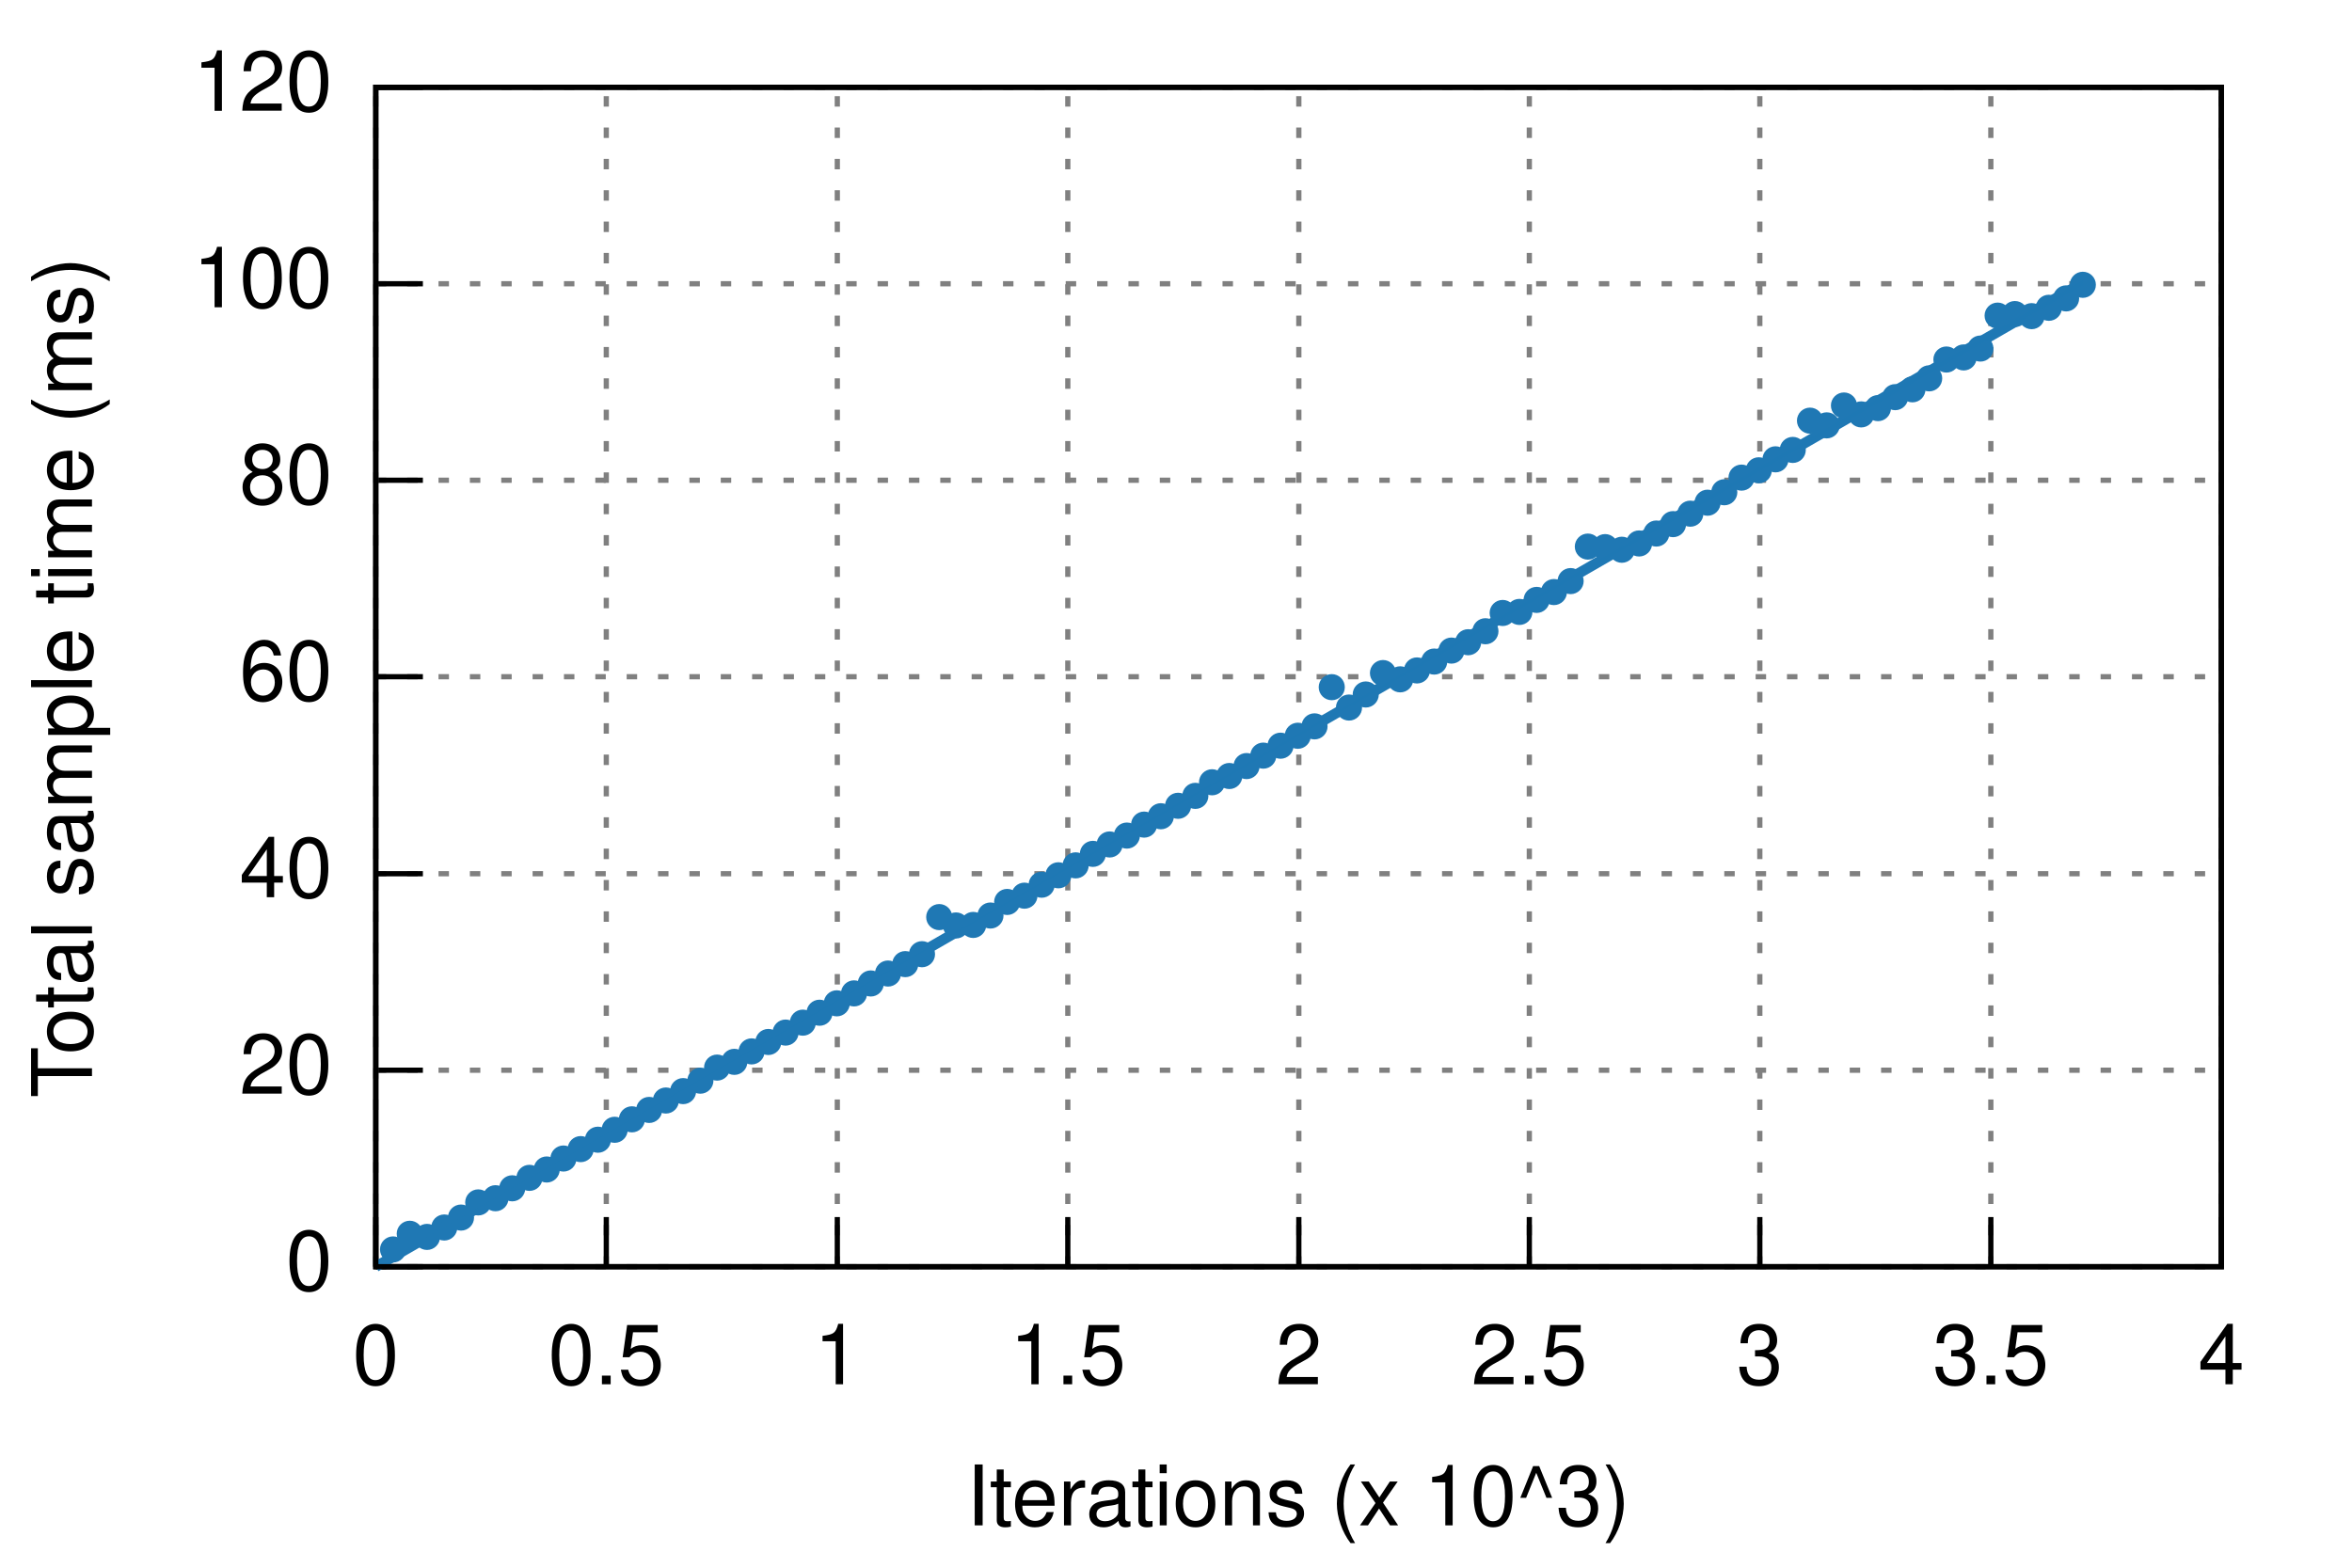
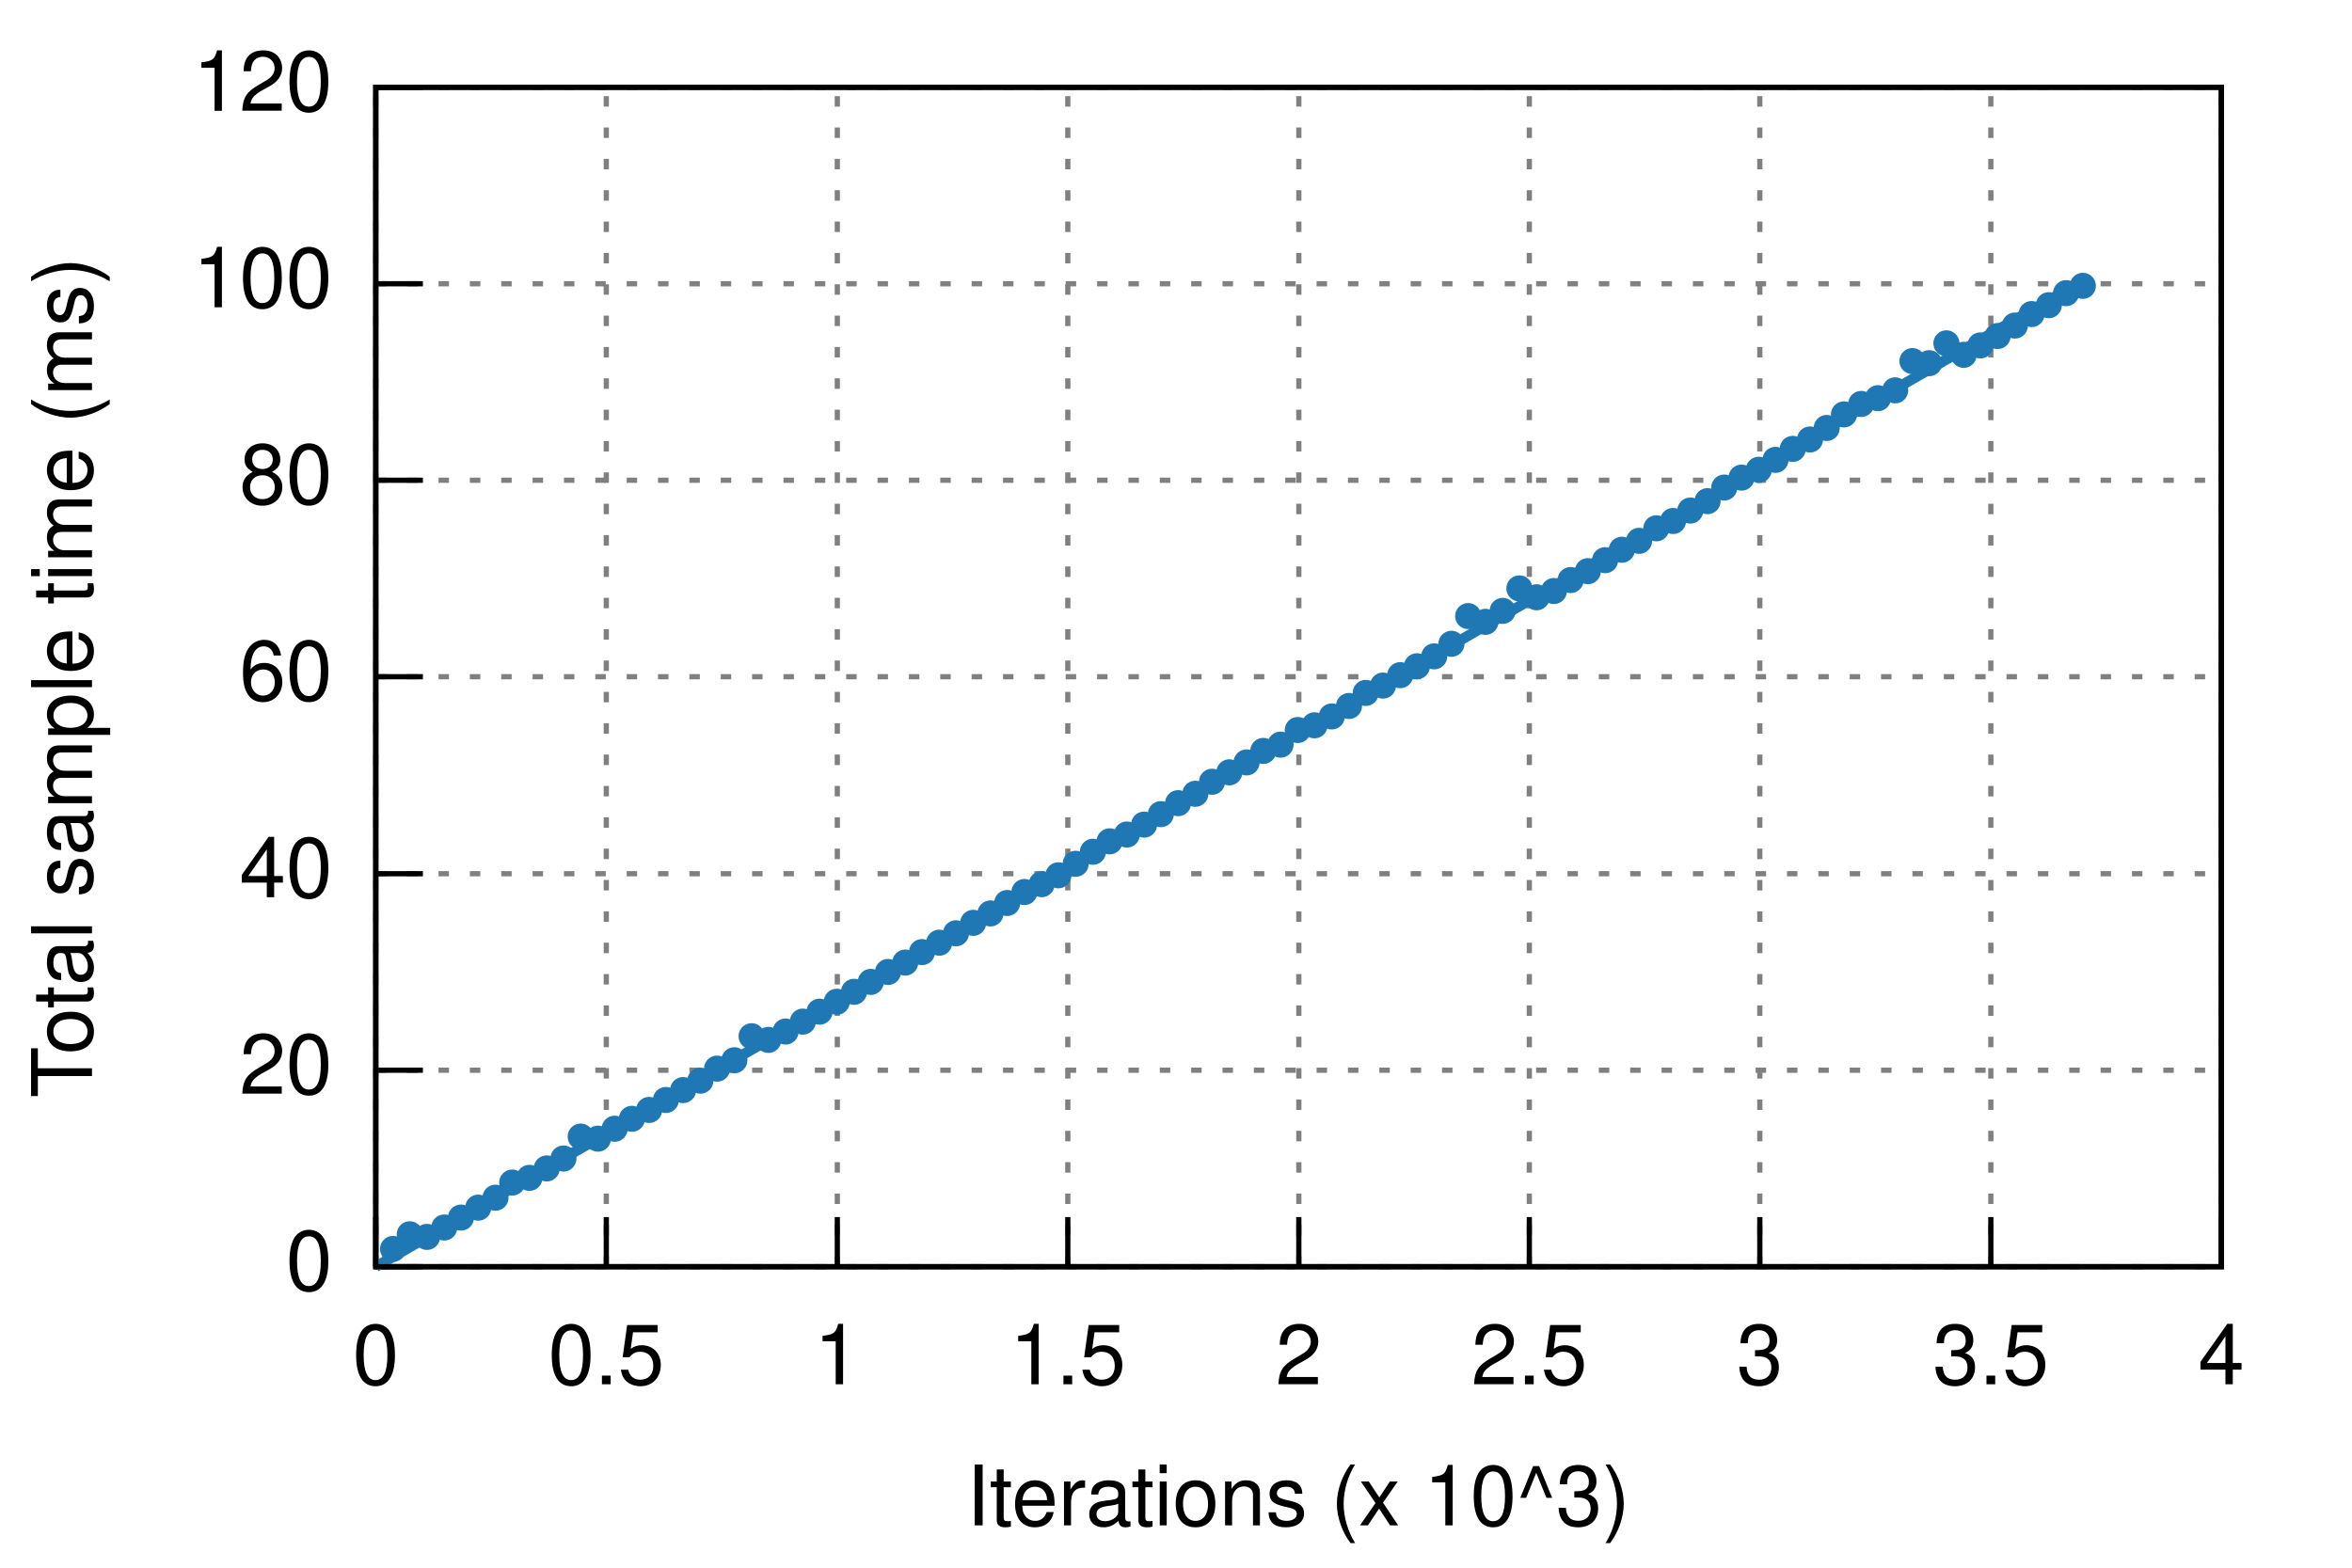
<svg xmlns="http://www.w3.org/2000/svg" xmlns:xlink="http://www.w3.org/1999/xlink" viewBox="0 0 450 300">
  <g id="gnuplot_canvas">
    <rect x="0" y="0" width="450" height="300" fill="none" />
    <defs>
      <circle id="gpDot" r="0.5" stroke-width="0.5" />
      <path id="gpPt0" stroke-width="0.222" stroke="currentColor" d="M-1,0 h2 M0,-1 v2" />
      <path id="gpPt1" stroke-width="0.222" stroke="currentColor" d="M-1,-1 L1,1 M1,-1 L-1,1" />
      <path id="gpPt2" stroke-width="0.222" stroke="currentColor" d="M-1,0 L1,0 M0,-1 L0,1 M-1,-1 L1,1 M-1,1 L1,-1" />
      <rect id="gpPt3" stroke-width="0.222" stroke="currentColor" x="-1" y="-1" width="2" height="2" />
      <rect id="gpPt4" stroke-width="0.222" stroke="currentColor" fill="currentColor" x="-1" y="-1" width="2" height="2" />
      <circle id="gpPt5" stroke-width="0.222" stroke="currentColor" cx="0" cy="0" r="1" />
      <use xlink:href="#gpPt5" id="gpPt6" fill="currentColor" stroke="none" />
      <path id="gpPt7" stroke-width="0.222" stroke="currentColor" d="M0,-1.33 L-1.33,0.67 L1.33,0.67 z" />
      <use xlink:href="#gpPt7" id="gpPt8" fill="currentColor" stroke="none" />
      <use xlink:href="#gpPt7" id="gpPt9" stroke="currentColor" transform="rotate(180)" />
      <use xlink:href="#gpPt9" id="gpPt10" fill="currentColor" stroke="none" />
      <use xlink:href="#gpPt3" id="gpPt11" stroke="currentColor" transform="rotate(45)" />
      <use xlink:href="#gpPt11" id="gpPt12" fill="currentColor" stroke="none" />
    </defs>
    <g style="fill:none; color:white; stroke:currentColor; stroke-width:1.00; stroke-linecap:butt; stroke-linejoin:miter">
</g>
    <g style="fill:none; color:black; stroke:currentColor; stroke-width:1.00; stroke-linecap:butt; stroke-linejoin:miter">
</g>
    <g style="fill:none; color:gray; stroke:currentColor; stroke-width:1.00; stroke-linecap:butt; stroke-linejoin:miter">
      <path stroke="gray" stroke-dasharray=" 2,4" class="gridline" d="M71.9,242.4 L425.0,242.4  h0.01" />
    </g>
    <g style="fill:none; color:black; stroke:currentColor; stroke-width:1.00; stroke-linecap:butt; stroke-linejoin:miter">
      <path stroke="black" d="M71.9,242.4 L80.9,242.4  h0.01" />
      <g transform="translate(63.6,246.9)" style="stroke:none; fill:black; font-family:Helvetica; font-size:12.00pt; text-anchor:end">
        <text> 0</text>
      </g>
    </g>
    <g style="fill:none; color:gray; stroke:currentColor; stroke-width:1.00; stroke-linecap:butt; stroke-linejoin:miter">
      <path stroke="gray" stroke-dasharray=" 2,4" class="gridline" d="M71.9,204.8 L425.0,204.8  h0.01" />
    </g>
    <g style="fill:none; color:black; stroke:currentColor; stroke-width:1.00; stroke-linecap:butt; stroke-linejoin:miter">
      <path stroke="black" d="M71.9,204.8 L80.9,204.8  h0.01" />
      <g transform="translate(63.6,209.3)" style="stroke:none; fill:black; font-family:Helvetica; font-size:12.00pt; text-anchor:end">
        <text> 20</text>
      </g>
    </g>
    <g style="fill:none; color:gray; stroke:currentColor; stroke-width:1.00; stroke-linecap:butt; stroke-linejoin:miter">
      <path stroke="gray" stroke-dasharray=" 2,4" class="gridline" d="M71.9,167.2 L425.0,167.2  h0.01" />
    </g>
    <g style="fill:none; color:black; stroke:currentColor; stroke-width:1.00; stroke-linecap:butt; stroke-linejoin:miter">
      <path stroke="black" d="M71.9,167.2 L80.9,167.2  h0.01" />
      <g transform="translate(63.6,171.7)" style="stroke:none; fill:black; font-family:Helvetica; font-size:12.00pt; text-anchor:end">
        <text> 40</text>
      </g>
    </g>
    <g style="fill:none; color:gray; stroke:currentColor; stroke-width:1.00; stroke-linecap:butt; stroke-linejoin:miter">
      <path stroke="gray" stroke-dasharray=" 2,4" class="gridline" d="M71.9,129.5 L425.0,129.5  h0.01" />
    </g>
    <g style="fill:none; color:black; stroke:currentColor; stroke-width:1.00; stroke-linecap:butt; stroke-linejoin:miter">
      <path stroke="black" d="M71.9,129.5 L80.9,129.5  h0.01" />
      <g transform="translate(63.6,134.0)" style="stroke:none; fill:black; font-family:Helvetica; font-size:12.00pt; text-anchor:end">
        <text> 60</text>
      </g>
    </g>
    <g style="fill:none; color:gray; stroke:currentColor; stroke-width:1.00; stroke-linecap:butt; stroke-linejoin:miter">
      <path stroke="gray" stroke-dasharray=" 2,4" class="gridline" d="M71.9,91.9 L425.0,91.9  h0.01" />
    </g>
    <g style="fill:none; color:black; stroke:currentColor; stroke-width:1.00; stroke-linecap:butt; stroke-linejoin:miter">
      <path stroke="black" d="M71.9,91.9 L80.9,91.9  h0.01" />
      <g transform="translate(63.6,96.4)" style="stroke:none; fill:black; font-family:Helvetica; font-size:12.00pt; text-anchor:end">
        <text> 80</text>
      </g>
    </g>
    <g style="fill:none; color:gray; stroke:currentColor; stroke-width:1.00; stroke-linecap:butt; stroke-linejoin:miter">
      <path stroke="gray" stroke-dasharray=" 2,4" class="gridline" d="M71.9,54.3 L425.0,54.3  h0.01" />
    </g>
    <g style="fill:none; color:black; stroke:currentColor; stroke-width:1.00; stroke-linecap:butt; stroke-linejoin:miter">
      <path stroke="black" d="M71.9,54.3 L80.9,54.3  h0.01" />
      <g transform="translate(63.6,58.8)" style="stroke:none; fill:black; font-family:Helvetica; font-size:12.00pt; text-anchor:end">
        <text> 100</text>
      </g>
    </g>
    <g style="fill:none; color:gray; stroke:currentColor; stroke-width:1.00; stroke-linecap:butt; stroke-linejoin:miter">
      <path stroke="gray" stroke-dasharray=" 2,4" class="gridline" d="M71.9,16.7 L425.0,16.7  h0.01" />
    </g>
    <g style="fill:none; color:black; stroke:currentColor; stroke-width:1.00; stroke-linecap:butt; stroke-linejoin:miter">
      <path stroke="black" d="M71.9,16.7 L80.9,16.7  h0.01" />
      <g transform="translate(63.6,21.2)" style="stroke:none; fill:black; font-family:Helvetica; font-size:12.00pt; text-anchor:end">
        <text> 120</text>
      </g>
    </g>
    <g style="fill:none; color:gray; stroke:currentColor; stroke-width:1.00; stroke-linecap:butt; stroke-linejoin:miter">
      <path stroke="gray" stroke-dasharray=" 2,4" class="gridline" d="M71.9,242.4 L71.9,16.7  h0.01" />
    </g>
    <g style="fill:none; color:black; stroke:currentColor; stroke-width:1.00; stroke-linecap:butt; stroke-linejoin:miter">
      <path stroke="black" d="M71.9,242.4 L71.9,233.4  h0.01" />
      <g transform="translate(71.9,264.9)" style="stroke:none; fill:black; font-family:Helvetica; font-size:12.00pt; text-anchor:middle">
        <text> 0</text>
      </g>
    </g>
    <g style="fill:none; color:gray; stroke:currentColor; stroke-width:1.00; stroke-linecap:butt; stroke-linejoin:miter">
      <path stroke="gray" stroke-dasharray=" 2,4" class="gridline" d="M116.0,242.4 L116.0,16.7  h0.01" />
    </g>
    <g style="fill:none; color:black; stroke:currentColor; stroke-width:1.00; stroke-linecap:butt; stroke-linejoin:miter">
      <path stroke="black" d="M116.0,242.4 L116.0,233.4  h0.01" />
      <g transform="translate(116.0,264.9)" style="stroke:none; fill:black; font-family:Helvetica; font-size:12.00pt; text-anchor:middle">
        <text> 0.5</text>
      </g>
    </g>
    <g style="fill:none; color:gray; stroke:currentColor; stroke-width:1.00; stroke-linecap:butt; stroke-linejoin:miter">
      <path stroke="gray" stroke-dasharray=" 2,4" class="gridline" d="M160.2,242.4 L160.2,16.7  h0.01" />
    </g>
    <g style="fill:none; color:black; stroke:currentColor; stroke-width:1.00; stroke-linecap:butt; stroke-linejoin:miter">
      <path stroke="black" d="M160.2,242.4 L160.2,233.4  h0.01" />
      <g transform="translate(160.2,264.9)" style="stroke:none; fill:black; font-family:Helvetica; font-size:12.00pt; text-anchor:middle">
        <text> 1</text>
      </g>
    </g>
    <g style="fill:none; color:gray; stroke:currentColor; stroke-width:1.00; stroke-linecap:butt; stroke-linejoin:miter">
      <path stroke="gray" stroke-dasharray=" 2,4" class="gridline" d="M204.3,242.4 L204.3,16.7  h0.01" />
    </g>
    <g style="fill:none; color:black; stroke:currentColor; stroke-width:1.00; stroke-linecap:butt; stroke-linejoin:miter">
      <path stroke="black" d="M204.3,242.4 L204.3,233.4  h0.01" />
      <g transform="translate(204.3,264.9)" style="stroke:none; fill:black; font-family:Helvetica; font-size:12.00pt; text-anchor:middle">
        <text> 1.5</text>
      </g>
    </g>
    <g style="fill:none; color:gray; stroke:currentColor; stroke-width:1.00; stroke-linecap:butt; stroke-linejoin:miter">
      <path stroke="gray" stroke-dasharray=" 2,4" class="gridline" d="M248.5,242.4 L248.5,16.7  h0.01" />
    </g>
    <g style="fill:none; color:black; stroke:currentColor; stroke-width:1.00; stroke-linecap:butt; stroke-linejoin:miter">
      <path stroke="black" d="M248.5,242.4 L248.5,233.4  h0.01" />
      <g transform="translate(248.5,264.9)" style="stroke:none; fill:black; font-family:Helvetica; font-size:12.00pt; text-anchor:middle">
        <text> 2</text>
      </g>
    </g>
    <g style="fill:none; color:gray; stroke:currentColor; stroke-width:1.00; stroke-linecap:butt; stroke-linejoin:miter">
      <path stroke="gray" stroke-dasharray=" 2,4" class="gridline" d="M292.6,242.4 L292.6,16.7  h0.01" />
    </g>
    <g style="fill:none; color:black; stroke:currentColor; stroke-width:1.00; stroke-linecap:butt; stroke-linejoin:miter">
      <path stroke="black" d="M292.6,242.4 L292.6,233.4  h0.01" />
      <g transform="translate(292.6,264.9)" style="stroke:none; fill:black; font-family:Helvetica; font-size:12.00pt; text-anchor:middle">
        <text> 2.5</text>
      </g>
    </g>
    <g style="fill:none; color:gray; stroke:currentColor; stroke-width:1.00; stroke-linecap:butt; stroke-linejoin:miter">
      <path stroke="gray" stroke-dasharray=" 2,4" class="gridline" d="M336.7,242.4 L336.7,16.7  h0.01" />
    </g>
    <g style="fill:none; color:black; stroke:currentColor; stroke-width:1.00; stroke-linecap:butt; stroke-linejoin:miter">
      <path stroke="black" d="M336.7,242.4 L336.7,233.4  h0.01" />
      <g transform="translate(336.7,264.9)" style="stroke:none; fill:black; font-family:Helvetica; font-size:12.00pt; text-anchor:middle">
        <text> 3</text>
      </g>
    </g>
    <g style="fill:none; color:gray; stroke:currentColor; stroke-width:1.00; stroke-linecap:butt; stroke-linejoin:miter">
      <path stroke="gray" stroke-dasharray=" 2,4" class="gridline" d="M380.9,242.4 L380.9,16.7  h0.01" />
    </g>
    <g style="fill:none; color:black; stroke:currentColor; stroke-width:1.00; stroke-linecap:butt; stroke-linejoin:miter">
      <path stroke="black" d="M380.9,242.4 L380.9,233.4  h0.01" />
      <g transform="translate(380.9,264.9)" style="stroke:none; fill:black; font-family:Helvetica; font-size:12.00pt; text-anchor:middle">
        <text> 3.5</text>
      </g>
    </g>
    <g style="fill:none; color:gray; stroke:currentColor; stroke-width:1.00; stroke-linecap:butt; stroke-linejoin:miter">
      <path stroke="gray" stroke-dasharray=" 2,4" class="gridline" d="M425.0,242.4 L425.0,16.7  h0.01" />
    </g>
    <g style="fill:none; color:black; stroke:currentColor; stroke-width:1.00; stroke-linecap:butt; stroke-linejoin:miter">
      <path stroke="black" d="M425.0,242.4 L425.0,233.4  h0.01" />
      <g transform="translate(425.0,264.9)" style="stroke:none; fill:black; font-family:Helvetica; font-size:12.00pt; text-anchor:middle">
        <text> 4</text>
      </g>
      <path stroke="black" d="M71.9,16.7 L71.9,242.4 L425.0,242.4 L425.0,16.7 L71.9,16.7 Z  h0.01" />
      <g transform="translate(17.6,129.6) rotate(270)" style="stroke:none; fill:black; font-family:Helvetica; font-size:12.00pt; text-anchor:middle">
        <text>Total sample time (ms)</text>
      </g>
      <g transform="translate(248.4,291.9)" style="stroke:none; fill:black; font-family:Helvetica; font-size:12.00pt; text-anchor:middle">
        <text>Iterations (x 10^3)</text>
      </g>
    </g>
    <g id="gnuplot_plot_1">
      <g style="fill:none; color:red; stroke:currentColor; stroke-width:1.00; stroke-linecap:butt; stroke-linejoin:miter">
-         <use xlink:href="#gpPt6" transform="translate(75.2,239.1) scale(2.25)" color="rgb( 31, 120, 180)" />
-         <use xlink:href="#gpPt6" transform="translate(78.4,236.1) scale(2.25)" color="rgb( 31, 120, 180)" />
+         <use xlink:href="#gpPt6" transform="translate(75.2,239.0) scale(2.25)" color="rgb( 31, 120, 180)" />
+         <use xlink:href="#gpPt6" transform="translate(78.4,236.2) scale(2.25)" color="rgb( 31, 120, 180)" />
        <use xlink:href="#gpPt6" transform="translate(81.7,236.7) scale(2.25)" color="rgb( 31, 120, 180)" />
        <use xlink:href="#gpPt6" transform="translate(85.0,234.9) scale(2.25)" color="rgb( 31, 120, 180)" />
        <use xlink:href="#gpPt6" transform="translate(88.2,233.0) scale(2.25)" color="rgb( 31, 120, 180)" />
-         <use xlink:href="#gpPt6" transform="translate(91.5,230.1) scale(2.25)" color="rgb( 31, 120, 180)" />
-         <use xlink:href="#gpPt6" transform="translate(94.8,229.3) scale(2.25)" color="rgb( 31, 120, 180)" />
-         <use xlink:href="#gpPt6" transform="translate(98.0,227.4) scale(2.25)" color="rgb( 31, 120, 180)" />
+         <use xlink:href="#gpPt6" transform="translate(91.5,231.1) scale(2.25)" color="rgb( 31, 120, 180)" />
+         <use xlink:href="#gpPt6" transform="translate(94.8,229.2) scale(2.25)" color="rgb( 31, 120, 180)" />
+         <use xlink:href="#gpPt6" transform="translate(98.0,226.3) scale(2.25)" color="rgb( 31, 120, 180)" />
        <use xlink:href="#gpPt6" transform="translate(101.3,225.4) scale(2.25)" color="rgb( 31, 120, 180)" />
-         <use xlink:href="#gpPt6" transform="translate(104.6,223.8) scale(2.25)" color="rgb( 31, 120, 180)" />
+         <use xlink:href="#gpPt6" transform="translate(104.6,223.6) scale(2.25)" color="rgb( 31, 120, 180)" />
        <use xlink:href="#gpPt6" transform="translate(107.8,221.7) scale(2.25)" color="rgb( 31, 120, 180)" />
-         <use xlink:href="#gpPt6" transform="translate(111.1,219.9) scale(2.25)" color="rgb( 31, 120, 180)" />
-         <use xlink:href="#gpPt6" transform="translate(114.4,218.1) scale(2.25)" color="rgb( 31, 120, 180)" />
-         <use xlink:href="#gpPt6" transform="translate(117.6,216.2) scale(2.25)" color="rgb( 31, 120, 180)" />
-         <use xlink:href="#gpPt6" transform="translate(120.9,214.2) scale(2.25)" color="rgb( 31, 120, 180)" />
+         <use xlink:href="#gpPt6" transform="translate(111.1,217.5) scale(2.25)" color="rgb( 31, 120, 180)" />
+         <use xlink:href="#gpPt6" transform="translate(114.4,217.9) scale(2.25)" color="rgb( 31, 120, 180)" />
+         <use xlink:href="#gpPt6" transform="translate(117.6,216.0) scale(2.25)" color="rgb( 31, 120, 180)" />
+         <use xlink:href="#gpPt6" transform="translate(120.9,214.1) scale(2.25)" color="rgb( 31, 120, 180)" />
        <use xlink:href="#gpPt6" transform="translate(124.2,212.4) scale(2.25)" color="rgb( 31, 120, 180)" />
-         <use xlink:href="#gpPt6" transform="translate(127.4,210.6) scale(2.25)" color="rgb( 31, 120, 180)" />
-         <use xlink:href="#gpPt6" transform="translate(130.7,208.8) scale(2.25)" color="rgb( 31, 120, 180)" />
+         <use xlink:href="#gpPt6" transform="translate(127.4,210.5) scale(2.25)" color="rgb( 31, 120, 180)" />
+         <use xlink:href="#gpPt6" transform="translate(130.7,208.6) scale(2.25)" color="rgb( 31, 120, 180)" />
        <use xlink:href="#gpPt6" transform="translate(134.0,206.8) scale(2.25)" color="rgb( 31, 120, 180)" />
-         <use xlink:href="#gpPt6" transform="translate(137.2,204.3) scale(2.25)" color="rgb( 31, 120, 180)" />
-         <use xlink:href="#gpPt6" transform="translate(140.5,203.2) scale(2.25)" color="rgb( 31, 120, 180)" />
-         <use xlink:href="#gpPt6" transform="translate(143.8,201.2) scale(2.25)" color="rgb( 31, 120, 180)" />
-         <use xlink:href="#gpPt6" transform="translate(147.0,199.4) scale(2.25)" color="rgb( 31, 120, 180)" />
-         <use xlink:href="#gpPt6" transform="translate(150.3,197.6) scale(2.25)" color="rgb( 31, 120, 180)" />
-         <use xlink:href="#gpPt6" transform="translate(153.6,195.7) scale(2.25)" color="rgb( 31, 120, 180)" />
-         <use xlink:href="#gpPt6" transform="translate(156.8,193.8) scale(2.25)" color="rgb( 31, 120, 180)" />
-         <use xlink:href="#gpPt6" transform="translate(160.1,192.0) scale(2.25)" color="rgb( 31, 120, 180)" />
-         <use xlink:href="#gpPt6" transform="translate(163.4,190.1) scale(2.25)" color="rgb( 31, 120, 180)" />
-         <use xlink:href="#gpPt6" transform="translate(166.6,188.2) scale(2.25)" color="rgb( 31, 120, 180)" />
-         <use xlink:href="#gpPt6" transform="translate(169.9,186.3) scale(2.25)" color="rgb( 31, 120, 180)" />
-         <use xlink:href="#gpPt6" transform="translate(173.2,184.5) scale(2.25)" color="rgb( 31, 120, 180)" />
-         <use xlink:href="#gpPt6" transform="translate(176.4,182.6) scale(2.25)" color="rgb( 31, 120, 180)" />
-         <use xlink:href="#gpPt6" transform="translate(179.7,175.5) scale(2.25)" color="rgb( 31, 120, 180)" />
-         <use xlink:href="#gpPt6" transform="translate(182.9,177.1) scale(2.25)" color="rgb( 31, 120, 180)" />
-         <use xlink:href="#gpPt6" transform="translate(186.2,177.0) scale(2.25)" color="rgb( 31, 120, 180)" />
-         <use xlink:href="#gpPt6" transform="translate(189.5,175.2) scale(2.25)" color="rgb( 31, 120, 180)" />
-         <use xlink:href="#gpPt6" transform="translate(192.7,172.6) scale(2.25)" color="rgb( 31, 120, 180)" />
-         <use xlink:href="#gpPt6" transform="translate(196.0,171.4) scale(2.25)" color="rgb( 31, 120, 180)" />
-         <use xlink:href="#gpPt6" transform="translate(199.3,169.3) scale(2.25)" color="rgb( 31, 120, 180)" />
+         <use xlink:href="#gpPt6" transform="translate(137.2,204.5) scale(2.25)" color="rgb( 31, 120, 180)" />
+         <use xlink:href="#gpPt6" transform="translate(140.5,202.9) scale(2.25)" color="rgb( 31, 120, 180)" />
+         <use xlink:href="#gpPt6" transform="translate(143.8,198.3) scale(2.25)" color="rgb( 31, 120, 180)" />
+         <use xlink:href="#gpPt6" transform="translate(147.0,199.0) scale(2.25)" color="rgb( 31, 120, 180)" />
+         <use xlink:href="#gpPt6" transform="translate(150.3,197.4) scale(2.25)" color="rgb( 31, 120, 180)" />
+         <use xlink:href="#gpPt6" transform="translate(153.6,195.5) scale(2.25)" color="rgb( 31, 120, 180)" />
+         <use xlink:href="#gpPt6" transform="translate(156.8,193.6) scale(2.25)" color="rgb( 31, 120, 180)" />
+         <use xlink:href="#gpPt6" transform="translate(160.1,191.7) scale(2.25)" color="rgb( 31, 120, 180)" />
+         <use xlink:href="#gpPt6" transform="translate(163.4,189.8) scale(2.25)" color="rgb( 31, 120, 180)" />
+         <use xlink:href="#gpPt6" transform="translate(166.6,187.9) scale(2.25)" color="rgb( 31, 120, 180)" />
+         <use xlink:href="#gpPt6" transform="translate(169.9,186.0) scale(2.25)" color="rgb( 31, 120, 180)" />
+         <use xlink:href="#gpPt6" transform="translate(173.2,184.2) scale(2.25)" color="rgb( 31, 120, 180)" />
+         <use xlink:href="#gpPt6" transform="translate(176.4,182.2) scale(2.25)" color="rgb( 31, 120, 180)" />
+         <use xlink:href="#gpPt6" transform="translate(179.7,180.4) scale(2.25)" color="rgb( 31, 120, 180)" />
+         <use xlink:href="#gpPt6" transform="translate(182.9,178.6) scale(2.25)" color="rgb( 31, 120, 180)" />
+         <use xlink:href="#gpPt6" transform="translate(186.2,176.6) scale(2.25)" color="rgb( 31, 120, 180)" />
+         <use xlink:href="#gpPt6" transform="translate(189.5,174.8) scale(2.25)" color="rgb( 31, 120, 180)" />
+         <use xlink:href="#gpPt6" transform="translate(192.7,172.8) scale(2.25)" color="rgb( 31, 120, 180)" />
+         <use xlink:href="#gpPt6" transform="translate(196.0,170.7) scale(2.25)" color="rgb( 31, 120, 180)" />
+         <use xlink:href="#gpPt6" transform="translate(199.3,169.2) scale(2.25)" color="rgb( 31, 120, 180)" />
        <use xlink:href="#gpPt6" transform="translate(202.5,167.5) scale(2.25)" color="rgb( 31, 120, 180)" />
-         <use xlink:href="#gpPt6" transform="translate(205.8,165.6) scale(2.25)" color="rgb( 31, 120, 180)" />
-         <use xlink:href="#gpPt6" transform="translate(209.1,163.4) scale(2.25)" color="rgb( 31, 120, 180)" />
-         <use xlink:href="#gpPt6" transform="translate(212.3,161.6) scale(2.25)" color="rgb( 31, 120, 180)" />
-         <use xlink:href="#gpPt6" transform="translate(215.6,159.9) scale(2.25)" color="rgb( 31, 120, 180)" />
+         <use xlink:href="#gpPt6" transform="translate(205.8,165.3) scale(2.25)" color="rgb( 31, 120, 180)" />
+         <use xlink:href="#gpPt6" transform="translate(209.1,163.0) scale(2.25)" color="rgb( 31, 120, 180)" />
+         <use xlink:href="#gpPt6" transform="translate(212.3,161.0) scale(2.25)" color="rgb( 31, 120, 180)" />
+         <use xlink:href="#gpPt6" transform="translate(215.6,159.7) scale(2.25)" color="rgb( 31, 120, 180)" />
        <use xlink:href="#gpPt6" transform="translate(218.9,157.8) scale(2.25)" color="rgb( 31, 120, 180)" />
-         <use xlink:href="#gpPt6" transform="translate(222.1,156.2) scale(2.25)" color="rgb( 31, 120, 180)" />
-         <use xlink:href="#gpPt6" transform="translate(225.4,154.2) scale(2.25)" color="rgb( 31, 120, 180)" />
-         <use xlink:href="#gpPt6" transform="translate(228.7,152.3) scale(2.25)" color="rgb( 31, 120, 180)" />
-         <use xlink:href="#gpPt6" transform="translate(231.9,149.7) scale(2.25)" color="rgb( 31, 120, 180)" />
-         <use xlink:href="#gpPt6" transform="translate(235.2,148.5) scale(2.25)" color="rgb( 31, 120, 180)" />
-         <use xlink:href="#gpPt6" transform="translate(238.5,146.6) scale(2.25)" color="rgb( 31, 120, 180)" />
-         <use xlink:href="#gpPt6" transform="translate(241.7,144.6) scale(2.25)" color="rgb( 31, 120, 180)" />
-         <use xlink:href="#gpPt6" transform="translate(245.0,142.7) scale(2.25)" color="rgb( 31, 120, 180)" />
-         <use xlink:href="#gpPt6" transform="translate(248.3,140.8) scale(2.25)" color="rgb( 31, 120, 180)" />
-         <use xlink:href="#gpPt6" transform="translate(251.5,139.0) scale(2.25)" color="rgb( 31, 120, 180)" />
-         <use xlink:href="#gpPt6" transform="translate(254.8,131.5) scale(2.25)" color="rgb( 31, 120, 180)" />
-         <use xlink:href="#gpPt6" transform="translate(258.1,135.4) scale(2.25)" color="rgb( 31, 120, 180)" />
-         <use xlink:href="#gpPt6" transform="translate(261.3,132.9) scale(2.25)" color="rgb( 31, 120, 180)" />
-         <use xlink:href="#gpPt6" transform="translate(264.6,128.8) scale(2.25)" color="rgb( 31, 120, 180)" />
-         <use xlink:href="#gpPt6" transform="translate(267.9,130.0) scale(2.25)" color="rgb( 31, 120, 180)" />
-         <use xlink:href="#gpPt6" transform="translate(271.1,128.3) scale(2.25)" color="rgb( 31, 120, 180)" />
-         <use xlink:href="#gpPt6" transform="translate(274.4,126.6) scale(2.25)" color="rgb( 31, 120, 180)" />
-         <use xlink:href="#gpPt6" transform="translate(277.7,124.5) scale(2.25)" color="rgb( 31, 120, 180)" />
-         <use xlink:href="#gpPt6" transform="translate(280.9,122.9) scale(2.25)" color="rgb( 31, 120, 180)" />
-         <use xlink:href="#gpPt6" transform="translate(284.2,120.8) scale(2.25)" color="rgb( 31, 120, 180)" />
-         <use xlink:href="#gpPt6" transform="translate(287.5,117.3) scale(2.25)" color="rgb( 31, 120, 180)" />
-         <use xlink:href="#gpPt6" transform="translate(290.7,117.1) scale(2.25)" color="rgb( 31, 120, 180)" />
-         <use xlink:href="#gpPt6" transform="translate(294.0,114.8) scale(2.25)" color="rgb( 31, 120, 180)" />
-         <use xlink:href="#gpPt6" transform="translate(297.3,113.3) scale(2.25)" color="rgb( 31, 120, 180)" />
-         <use xlink:href="#gpPt6" transform="translate(300.5,111.2) scale(2.25)" color="rgb( 31, 120, 180)" />
-         <use xlink:href="#gpPt6" transform="translate(303.8,104.6) scale(2.25)" color="rgb( 31, 120, 180)" />
-         <use xlink:href="#gpPt6" transform="translate(307.1,104.7) scale(2.25)" color="rgb( 31, 120, 180)" />
+         <use xlink:href="#gpPt6" transform="translate(222.1,155.8) scale(2.25)" color="rgb( 31, 120, 180)" />
+         <use xlink:href="#gpPt6" transform="translate(225.4,153.7) scale(2.25)" color="rgb( 31, 120, 180)" />
+         <use xlink:href="#gpPt6" transform="translate(228.7,151.9) scale(2.25)" color="rgb( 31, 120, 180)" />
+         <use xlink:href="#gpPt6" transform="translate(231.9,149.6) scale(2.25)" color="rgb( 31, 120, 180)" />
+         <use xlink:href="#gpPt6" transform="translate(235.2,147.8) scale(2.25)" color="rgb( 31, 120, 180)" />
+         <use xlink:href="#gpPt6" transform="translate(238.5,145.9) scale(2.25)" color="rgb( 31, 120, 180)" />
+         <use xlink:href="#gpPt6" transform="translate(241.7,143.7) scale(2.25)" color="rgb( 31, 120, 180)" />
+         <use xlink:href="#gpPt6" transform="translate(245.0,142.5) scale(2.25)" color="rgb( 31, 120, 180)" />
+         <use xlink:href="#gpPt6" transform="translate(248.3,139.7) scale(2.25)" color="rgb( 31, 120, 180)" />
+         <use xlink:href="#gpPt6" transform="translate(251.5,138.8) scale(2.25)" color="rgb( 31, 120, 180)" />
+         <use xlink:href="#gpPt6" transform="translate(254.8,137.1) scale(2.25)" color="rgb( 31, 120, 180)" />
+         <use xlink:href="#gpPt6" transform="translate(258.1,135.1) scale(2.25)" color="rgb( 31, 120, 180)" />
+         <use xlink:href="#gpPt6" transform="translate(261.3,132.6) scale(2.25)" color="rgb( 31, 120, 180)" />
+         <use xlink:href="#gpPt6" transform="translate(264.6,131.2) scale(2.25)" color="rgb( 31, 120, 180)" />
+         <use xlink:href="#gpPt6" transform="translate(267.9,129.2) scale(2.25)" color="rgb( 31, 120, 180)" />
+         <use xlink:href="#gpPt6" transform="translate(271.1,127.5) scale(2.25)" color="rgb( 31, 120, 180)" />
+         <use xlink:href="#gpPt6" transform="translate(274.4,125.6) scale(2.25)" color="rgb( 31, 120, 180)" />
+         <use xlink:href="#gpPt6" transform="translate(277.7,123.2) scale(2.25)" color="rgb( 31, 120, 180)" />
+         <use xlink:href="#gpPt6" transform="translate(280.9,117.9) scale(2.25)" color="rgb( 31, 120, 180)" />
+         <use xlink:href="#gpPt6" transform="translate(284.2,119.0) scale(2.25)" color="rgb( 31, 120, 180)" />
+         <use xlink:href="#gpPt6" transform="translate(287.5,116.9) scale(2.25)" color="rgb( 31, 120, 180)" />
+         <use xlink:href="#gpPt6" transform="translate(290.7,112.6) scale(2.25)" color="rgb( 31, 120, 180)" />
+         <use xlink:href="#gpPt6" transform="translate(294.0,114.3) scale(2.25)" color="rgb( 31, 120, 180)" />
+         <use xlink:href="#gpPt6" transform="translate(297.3,113.1) scale(2.25)" color="rgb( 31, 120, 180)" />
+         <use xlink:href="#gpPt6" transform="translate(300.5,111.0) scale(2.25)" color="rgb( 31, 120, 180)" />
+         <use xlink:href="#gpPt6" transform="translate(303.8,109.3) scale(2.25)" color="rgb( 31, 120, 180)" />
+         <use xlink:href="#gpPt6" transform="translate(307.1,107.2) scale(2.25)" color="rgb( 31, 120, 180)" />
        <use xlink:href="#gpPt6" transform="translate(310.3,105.2) scale(2.25)" color="rgb( 31, 120, 180)" />
-         <use xlink:href="#gpPt6" transform="translate(313.6,104.0) scale(2.25)" color="rgb( 31, 120, 180)" />
-         <use xlink:href="#gpPt6" transform="translate(316.9,102.1) scale(2.25)" color="rgb( 31, 120, 180)" />
-         <use xlink:href="#gpPt6" transform="translate(320.1,100.3) scale(2.25)" color="rgb( 31, 120, 180)" />
-         <use xlink:href="#gpPt6" transform="translate(323.4,98.3) scale(2.25)" color="rgb( 31, 120, 180)" />
-         <use xlink:href="#gpPt6" transform="translate(326.7,96.2) scale(2.25)" color="rgb( 31, 120, 180)" />
-         <use xlink:href="#gpPt6" transform="translate(329.9,94.2) scale(2.25)" color="rgb( 31, 120, 180)" />
+         <use xlink:href="#gpPt6" transform="translate(313.6,103.5) scale(2.25)" color="rgb( 31, 120, 180)" />
+         <use xlink:href="#gpPt6" transform="translate(316.9,101.1) scale(2.25)" color="rgb( 31, 120, 180)" />
+         <use xlink:href="#gpPt6" transform="translate(320.1,99.7) scale(2.25)" color="rgb( 31, 120, 180)" />
+         <use xlink:href="#gpPt6" transform="translate(323.4,97.7) scale(2.25)" color="rgb( 31, 120, 180)" />
+         <use xlink:href="#gpPt6" transform="translate(326.7,95.9) scale(2.25)" color="rgb( 31, 120, 180)" />
+         <use xlink:href="#gpPt6" transform="translate(329.9,93.3) scale(2.25)" color="rgb( 31, 120, 180)" />
        <use xlink:href="#gpPt6" transform="translate(333.2,91.4) scale(2.25)" color="rgb( 31, 120, 180)" />
-         <use xlink:href="#gpPt6" transform="translate(336.5,90.0) scale(2.25)" color="rgb( 31, 120, 180)" />
-         <use xlink:href="#gpPt6" transform="translate(339.7,87.9) scale(2.25)" color="rgb( 31, 120, 180)" />
-         <use xlink:href="#gpPt6" transform="translate(343.0,86.1) scale(2.25)" color="rgb( 31, 120, 180)" />
-         <use xlink:href="#gpPt6" transform="translate(346.3,80.5) scale(2.25)" color="rgb( 31, 120, 180)" />
-         <use xlink:href="#gpPt6" transform="translate(349.5,81.4) scale(2.25)" color="rgb( 31, 120, 180)" />
-         <use xlink:href="#gpPt6" transform="translate(352.8,77.6) scale(2.25)" color="rgb( 31, 120, 180)" />
-         <use xlink:href="#gpPt6" transform="translate(356.1,79.3) scale(2.25)" color="rgb( 31, 120, 180)" />
-         <use xlink:href="#gpPt6" transform="translate(359.3,78.1) scale(2.25)" color="rgb( 31, 120, 180)" />
-         <use xlink:href="#gpPt6" transform="translate(362.6,76.0) scale(2.25)" color="rgb( 31, 120, 180)" />
-         <use xlink:href="#gpPt6" transform="translate(365.9,74.5) scale(2.25)" color="rgb( 31, 120, 180)" />
-         <use xlink:href="#gpPt6" transform="translate(369.1,72.4) scale(2.25)" color="rgb( 31, 120, 180)" />
-         <use xlink:href="#gpPt6" transform="translate(372.4,68.8) scale(2.25)" color="rgb( 31, 120, 180)" />
-         <use xlink:href="#gpPt6" transform="translate(375.7,68.4) scale(2.25)" color="rgb( 31, 120, 180)" />
-         <use xlink:href="#gpPt6" transform="translate(378.9,66.7) scale(2.25)" color="rgb( 31, 120, 180)" />
-         <use xlink:href="#gpPt6" transform="translate(382.2,60.4) scale(2.25)" color="rgb( 31, 120, 180)" />
-         <use xlink:href="#gpPt6" transform="translate(385.5,60.1) scale(2.25)" color="rgb( 31, 120, 180)" />
-         <use xlink:href="#gpPt6" transform="translate(388.7,60.5) scale(2.25)" color="rgb( 31, 120, 180)" />
-         <use xlink:href="#gpPt6" transform="translate(392.0,58.9) scale(2.25)" color="rgb( 31, 120, 180)" />
-         <use xlink:href="#gpPt6" transform="translate(395.3,57.1) scale(2.25)" color="rgb( 31, 120, 180)" />
-         <use xlink:href="#gpPt6" transform="translate(398.5,54.5) scale(2.25)" color="rgb( 31, 120, 180)" />
+         <use xlink:href="#gpPt6" transform="translate(336.5,89.9) scale(2.25)" color="rgb( 31, 120, 180)" />
+         <use xlink:href="#gpPt6" transform="translate(339.7,88.0) scale(2.25)" color="rgb( 31, 120, 180)" />
+         <use xlink:href="#gpPt6" transform="translate(343.0,85.9) scale(2.25)" color="rgb( 31, 120, 180)" />
+         <use xlink:href="#gpPt6" transform="translate(346.3,84.1) scale(2.25)" color="rgb( 31, 120, 180)" />
+         <use xlink:href="#gpPt6" transform="translate(349.5,81.9) scale(2.25)" color="rgb( 31, 120, 180)" />
+         <use xlink:href="#gpPt6" transform="translate(352.8,79.3) scale(2.25)" color="rgb( 31, 120, 180)" />
+         <use xlink:href="#gpPt6" transform="translate(356.1,77.3) scale(2.25)" color="rgb( 31, 120, 180)" />
+         <use xlink:href="#gpPt6" transform="translate(359.3,76.2) scale(2.25)" color="rgb( 31, 120, 180)" />
+         <use xlink:href="#gpPt6" transform="translate(362.6,74.7) scale(2.25)" color="rgb( 31, 120, 180)" />
+         <use xlink:href="#gpPt6" transform="translate(365.9,69.1) scale(2.25)" color="rgb( 31, 120, 180)" />
+         <use xlink:href="#gpPt6" transform="translate(369.1,69.5) scale(2.25)" color="rgb( 31, 120, 180)" />
+         <use xlink:href="#gpPt6" transform="translate(372.4,65.7) scale(2.25)" color="rgb( 31, 120, 180)" />
+         <use xlink:href="#gpPt6" transform="translate(375.7,67.9) scale(2.25)" color="rgb( 31, 120, 180)" />
+         <use xlink:href="#gpPt6" transform="translate(378.9,66.1) scale(2.25)" color="rgb( 31, 120, 180)" />
+         <use xlink:href="#gpPt6" transform="translate(382.2,64.3) scale(2.25)" color="rgb( 31, 120, 180)" />
+         <use xlink:href="#gpPt6" transform="translate(385.5,62.3) scale(2.25)" color="rgb( 31, 120, 180)" />
+         <use xlink:href="#gpPt6" transform="translate(388.7,60.1) scale(2.25)" color="rgb( 31, 120, 180)" />
+         <use xlink:href="#gpPt6" transform="translate(392.0,58.4) scale(2.25)" color="rgb( 31, 120, 180)" />
+         <use xlink:href="#gpPt6" transform="translate(395.3,56.1) scale(2.25)" color="rgb( 31, 120, 180)" />
+         <use xlink:href="#gpPt6" transform="translate(398.5,54.7) scale(2.25)" color="rgb( 31, 120, 180)" />
      </g>
    </g>
    <g id="gnuplot_plot_2">
      <g style="fill:none; color:white; stroke:rgb( 31, 120, 180); stroke-width:2.00; stroke-linecap:butt; stroke-linejoin:miter">
</g>
      <g style="fill:none; color:red; stroke:currentColor; stroke-width:2.00; stroke-linecap:butt; stroke-linejoin:miter">
-         <path stroke="rgb( 31, 120, 180)" d="M71.9,242.4 L398.5,54.1  h0.01" />
+         <path stroke="rgb( 31, 120, 180)" d="M71.9,242.4 L398.5,53.7  h0.01" />
      </g>
    </g>
    <g id="gnuplot_plot_3">
      <g style="fill:none; color:white; stroke:rgb( 31, 120, 180); stroke-width:1.00; stroke-linecap:butt; stroke-linejoin:miter">
</g>
      <g style="fill:none; color:blue; stroke:currentColor; stroke-width:1.00; stroke-linecap:butt; stroke-linejoin:miter">
        <g style="stroke:none; shape-rendering:crispEdges">
-           <polygon fill="rgb( 31, 120, 180)" fill-opacity="0.25" points="71.9,242.4 71.9,242.4 398.5,53.6 398.5,54.6 " />
+           <polygon fill="rgb( 31, 120, 180)" fill-opacity="0.25" points="71.9,242.4 71.9,242.4 398.5,53.3 398.5,54.0 " />
        </g>
      </g>
    </g>
    <g style="fill:none; color:black; stroke:currentColor; stroke-width:1.00; stroke-linecap:butt; stroke-linejoin:miter">
      <path stroke="black" d="M71.9,16.7 L71.9,242.4 L425.0,242.4 L425.0,16.7 L71.9,16.7 Z  h0.01" />
    </g>
  </g>
</svg>
